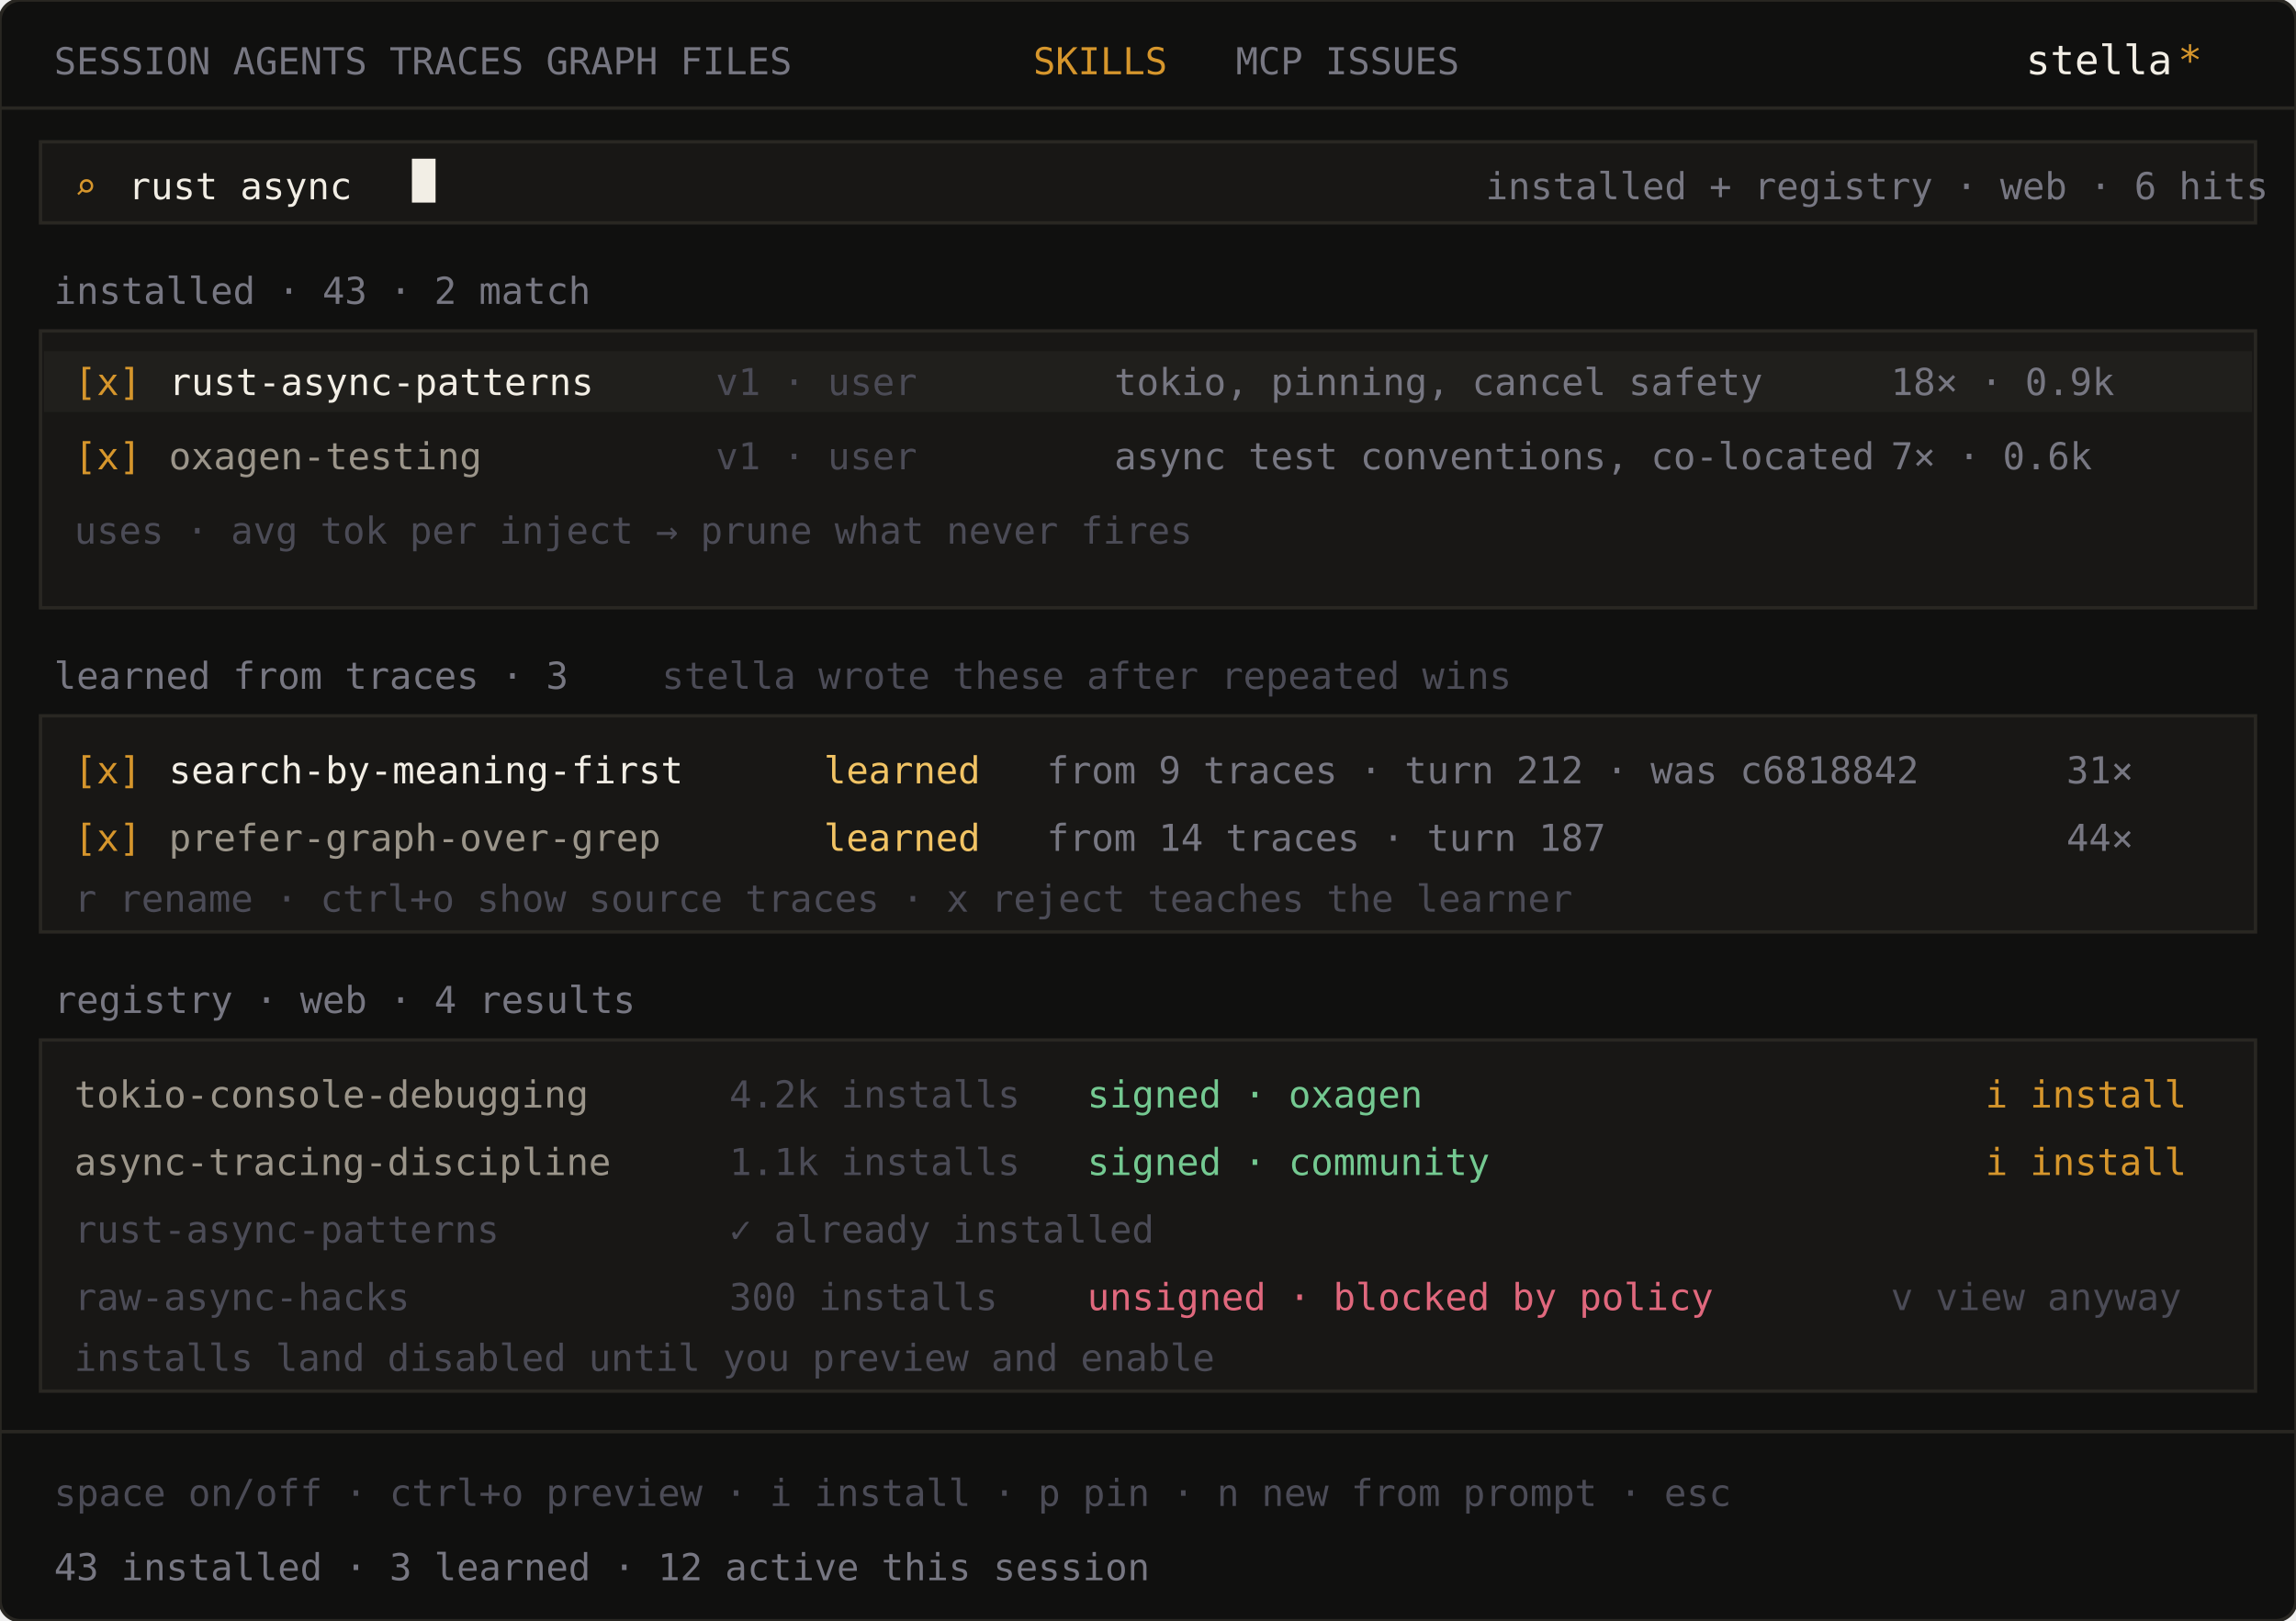
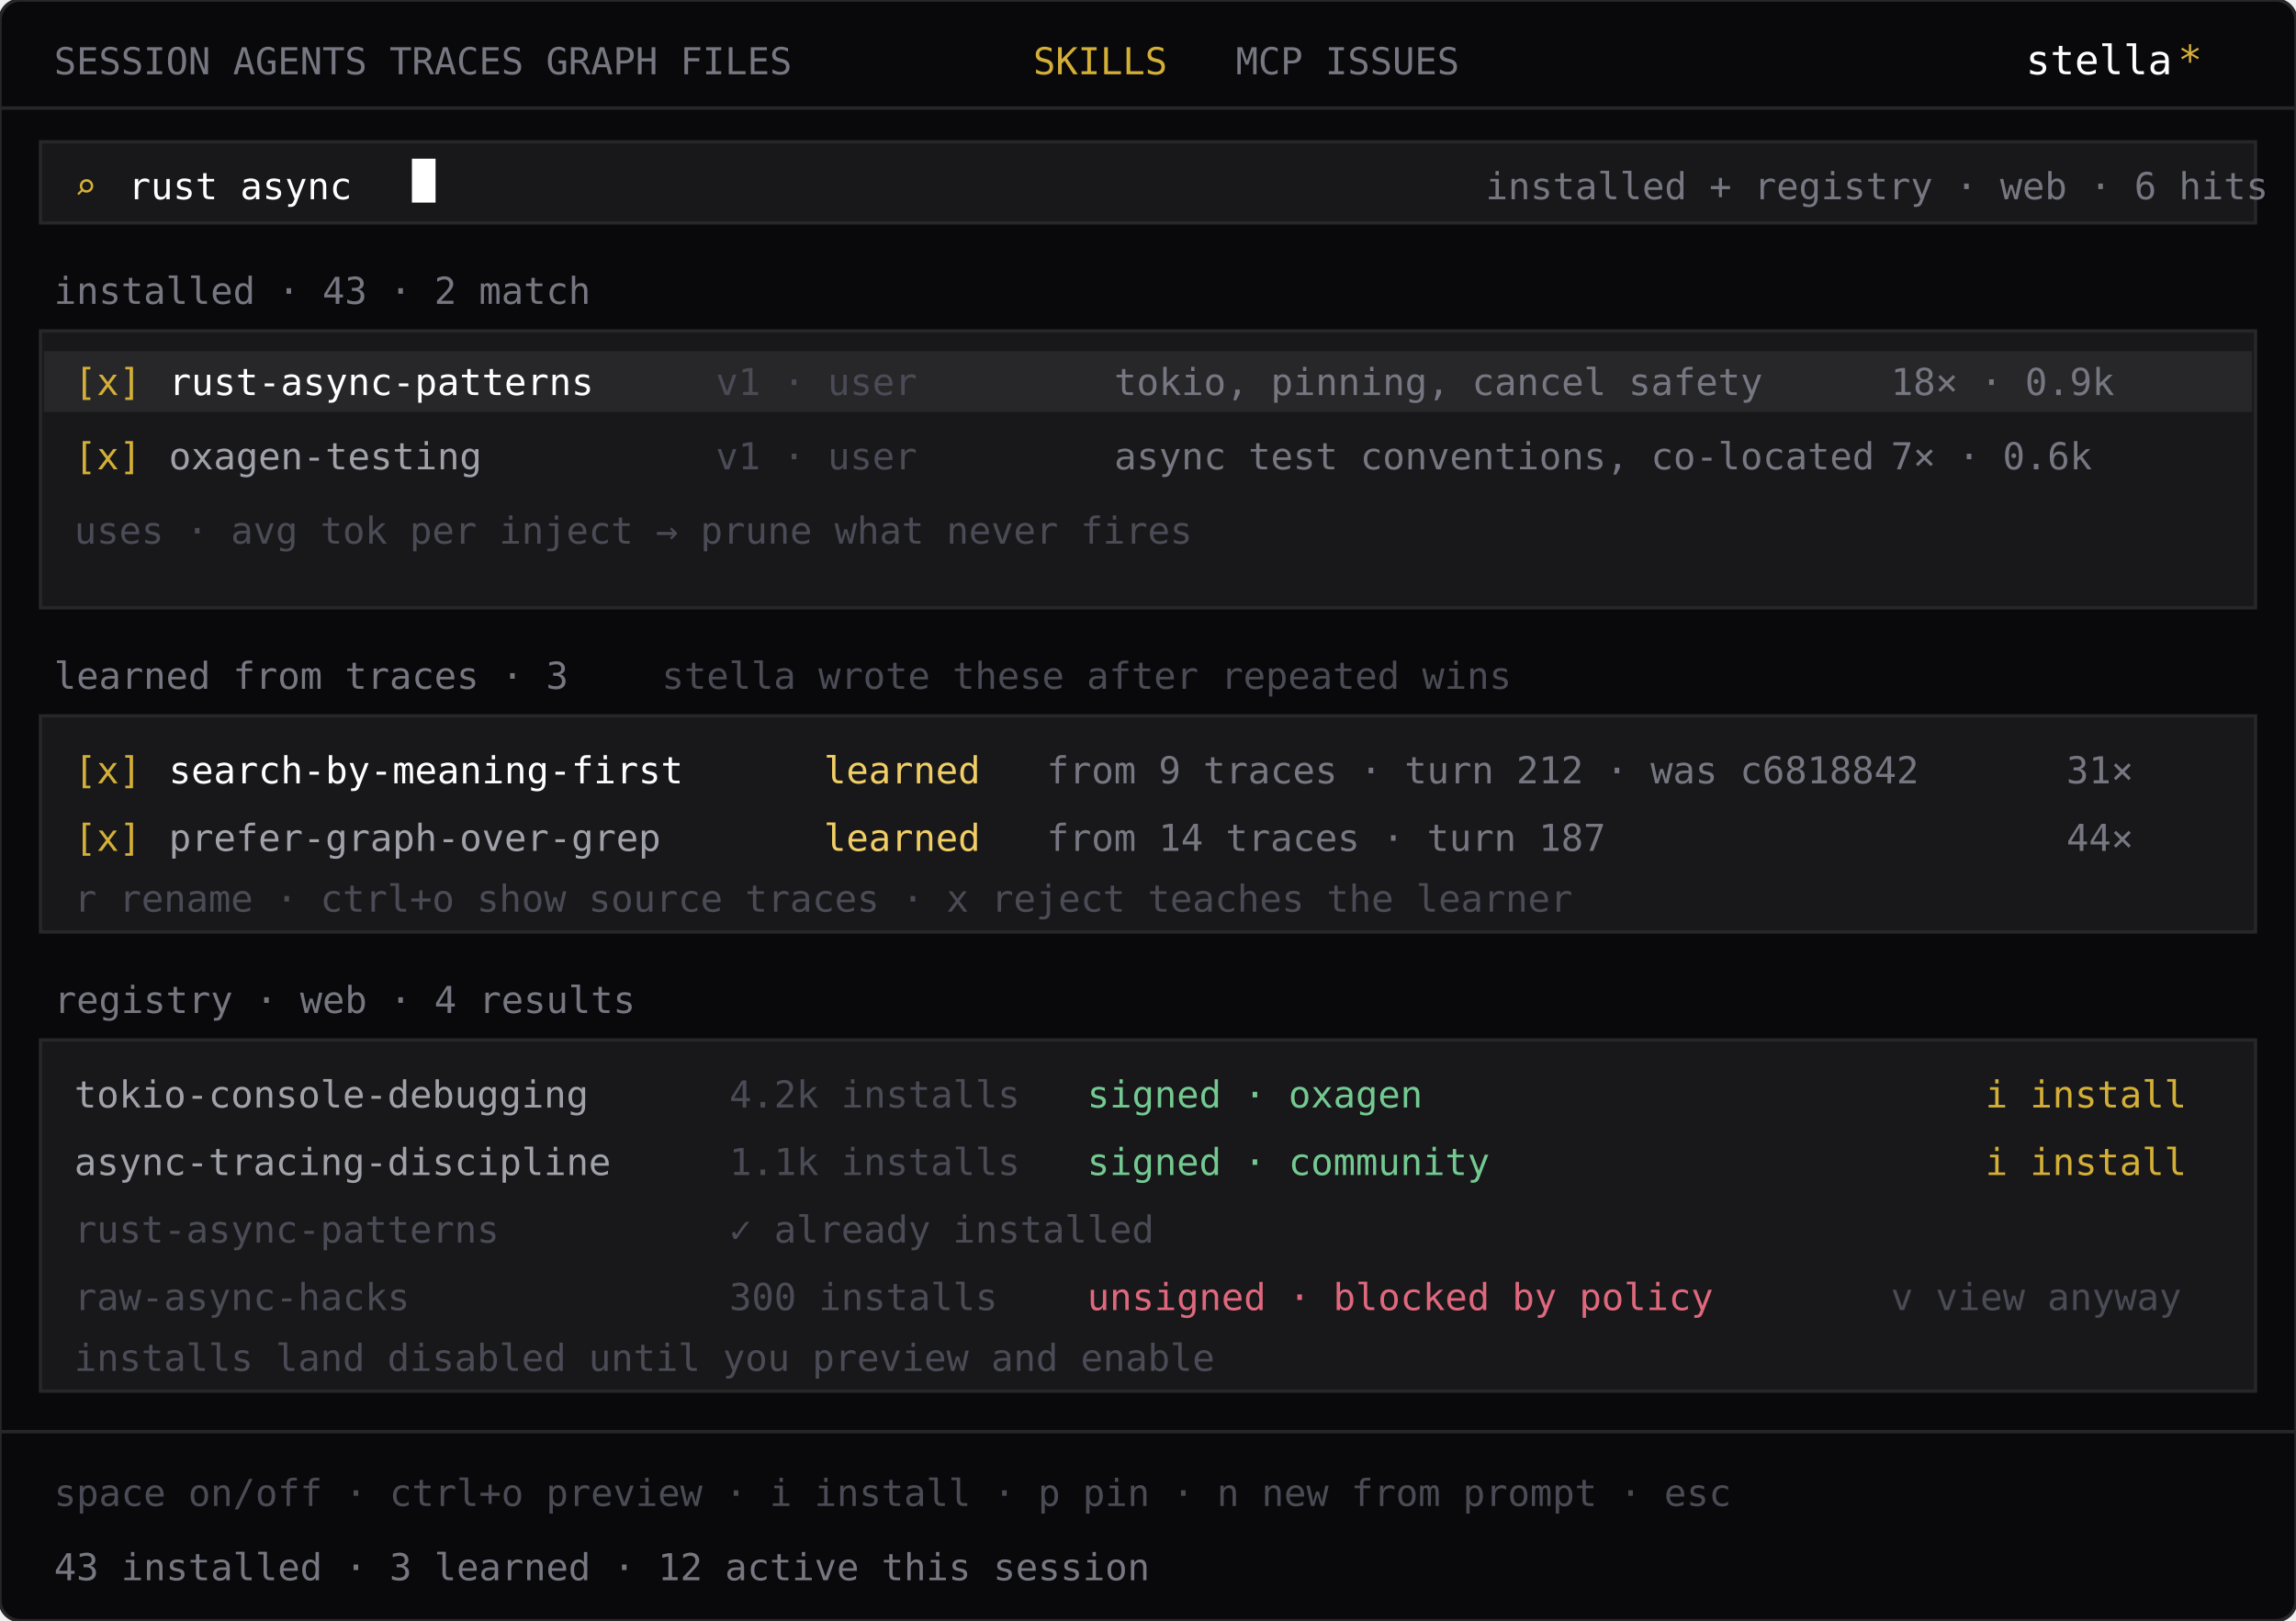
<svg xmlns="http://www.w3.org/2000/svg" viewBox="0 0 680 480" width="680" height="480" font-family="DejaVu Sans Mono, JetBrains Mono, monospace">
-   <rect x="0" y="0" width="680" height="480" rx="6" fill="#10100F" stroke="#292722" stroke-width="1" />
+   <rect x="0" y="0" width="680" height="480" rx="6" fill="#09090B" stroke="#27272A" stroke-width="1" />
  <text x="16" y="22" font-size="11" fill="#777782">SESSION  AGENTS  TRACES  GRAPH  FILES</text>
-   <text x="306" y="22" font-size="11" fill="#D6962C" font-weight="500">SKILLS</text>
+   <text x="306" y="22" font-size="11" fill="#D4AF37" font-weight="500">SKILLS</text>
  <text x="366" y="22" font-size="11" fill="#777782">MCP  ISSUES</text>
-   <text x="600" y="22" font-size="12" fill="#F2EEE5" font-weight="500">stella</text>
-   <text x="645" y="22" font-size="12" fill="#D6962C" font-weight="500">*</text>
-   <line x1="0" y1="32" x2="680" y2="32" stroke="#292722" stroke-width="1" />
-   <rect x="12" y="42" width="656" height="24" fill="#181715" stroke="#292722" stroke-width="1" />
-   <text x="22" y="59" font-size="11" fill="#D6962C">⌕</text>
-   <text x="38" y="59" font-size="11" fill="#F2EEE5">rust async</text>
-   <rect x="122" y="47" width="7" height="13" fill="#F2EEE5" />
+   <text x="600" y="22" font-size="12" fill="#FFFFFF" font-weight="500">stella</text>
+   <text x="645" y="22" font-size="12" fill="#D4AF37" font-weight="500">*</text>
+   <line x1="0" y1="32" x2="680" y2="32" stroke="#27272A" stroke-width="1" />
+   <rect x="12" y="42" width="656" height="24" fill="#18181B" stroke="#27272A" stroke-width="1" />
+   <text x="22" y="59" font-size="11" fill="#D4AF37">⌕</text>
+   <text x="38" y="59" font-size="11" fill="#FFFFFF">rust async</text>
+   <rect x="122" y="47" width="7" height="13" fill="#FFFFFF" />
  <text x="440" y="59" font-size="11" fill="#777782">installed + registry · web · 6 hits</text>
  <text x="16" y="90" font-size="11" fill="#777782">installed · 43 · 2 match</text>
-   <rect x="12" y="98" width="656" height="82" fill="#181715" stroke="#292722" stroke-width="1" />
-   <rect x="13" y="104" width="654" height="18" fill="#201F1C" />
-   <text x="22" y="117" font-size="11" fill="#D6962C">[x]</text>
-   <text x="50" y="117" font-size="11" fill="#F2EEE5">rust-async-patterns</text>
+   <rect x="12" y="98" width="656" height="82" fill="#18181B" stroke="#27272A" stroke-width="1" />
+   <rect x="13" y="104" width="654" height="18" fill="#27272A" />
+   <text x="22" y="117" font-size="11" fill="#D4AF37">[x]</text>
+   <text x="50" y="117" font-size="11" fill="#FFFFFF">rust-async-patterns</text>
  <text x="212" y="117" font-size="11" fill="#4B4B56">v1 · user</text>
  <text x="330" y="117" font-size="11" fill="#777782">tokio, pinning, cancel safety</text>
  <text x="560" y="117" font-size="11" fill="#777782">18× · 0.9k</text>
-   <text x="22" y="139" font-size="11" fill="#D6962C">[x]</text>
-   <text x="50" y="139" font-size="11" fill="#9B958A">oxagen-testing</text>
+   <text x="22" y="139" font-size="11" fill="#D4AF37">[x]</text>
+   <text x="50" y="139" font-size="11" fill="#A1A1AA">oxagen-testing</text>
  <text x="212" y="139" font-size="11" fill="#4B4B56">v1 · user</text>
  <text x="330" y="139" font-size="11" fill="#777782">async test conventions, co-located</text>
  <text x="560" y="139" font-size="11" fill="#777782">7× · 0.6k</text>
  <text x="22" y="161" font-size="11" fill="#4B4B56">uses · avg tok per inject → prune what never fires</text>
  <text x="16" y="204" font-size="11" fill="#777782">learned from traces · 3</text>
  <text x="196" y="204" font-size="11" fill="#4B4B56">stella wrote these after repeated wins</text>
-   <rect x="12" y="212" width="656" height="64" fill="#181715" stroke="#292722" stroke-width="1" />
-   <text x="22" y="232" font-size="11" fill="#D6962C">[x]</text>
-   <text x="50" y="232" font-size="11" fill="#F2EEE5">search-by-meaning-first</text>
-   <text x="244" y="232" font-size="11" fill="#F1C364">learned</text>
+   <rect x="12" y="212" width="656" height="64" fill="#18181B" stroke="#27272A" stroke-width="1" />
+   <text x="22" y="232" font-size="11" fill="#D4AF37">[x]</text>
+   <text x="50" y="232" font-size="11" fill="#FFFFFF">search-by-meaning-first</text>
+   <text x="244" y="232" font-size="11" fill="#F1CE65">learned</text>
  <text x="310" y="232" font-size="11" fill="#777782">from 9 traces · turn 212 · was c6818842</text>
  <text x="612" y="232" font-size="11" fill="#777782">31×</text>
-   <text x="22" y="252" font-size="11" fill="#D6962C">[x]</text>
-   <text x="50" y="252" font-size="11" fill="#9B958A">prefer-graph-over-grep</text>
-   <text x="244" y="252" font-size="11" fill="#F1C364">learned</text>
+   <text x="22" y="252" font-size="11" fill="#D4AF37">[x]</text>
+   <text x="50" y="252" font-size="11" fill="#A1A1AA">prefer-graph-over-grep</text>
+   <text x="244" y="252" font-size="11" fill="#F1CE65">learned</text>
  <text x="310" y="252" font-size="11" fill="#777782">from 14 traces · turn 187</text>
  <text x="612" y="252" font-size="11" fill="#777782">44×</text>
  <text x="22" y="270" font-size="11" fill="#4B4B56">r rename · ctrl+o show source traces · x reject teaches the learner</text>
  <text x="16" y="300" font-size="11" fill="#777782">registry · web · 4 results</text>
-   <rect x="12" y="308" width="656" height="104" fill="#181715" stroke="#292722" stroke-width="1" />
-   <text x="22" y="328" font-size="11" fill="#9B958A">tokio-console-debugging</text>
+   <rect x="12" y="308" width="656" height="104" fill="#18181B" stroke="#27272A" stroke-width="1" />
+   <text x="22" y="328" font-size="11" fill="#A1A1AA">tokio-console-debugging</text>
  <text x="216" y="328" font-size="11" fill="#4B4B56">4.2k installs</text>
  <text x="322" y="328" font-size="11" fill="#74C991">signed · oxagen</text>
-   <text x="588" y="328" font-size="11" fill="#D6962C">i install</text>
-   <text x="22" y="348" font-size="11" fill="#9B958A">async-tracing-discipline</text>
+   <text x="588" y="328" font-size="11" fill="#D4AF37">i install</text>
+   <text x="22" y="348" font-size="11" fill="#A1A1AA">async-tracing-discipline</text>
  <text x="216" y="348" font-size="11" fill="#4B4B56">1.1k installs</text>
  <text x="322" y="348" font-size="11" fill="#74C991">signed · community</text>
-   <text x="588" y="348" font-size="11" fill="#D6962C">i install</text>
+   <text x="588" y="348" font-size="11" fill="#D4AF37">i install</text>
  <text x="22" y="368" font-size="11" fill="#4B4B56">rust-async-patterns</text>
  <text x="216" y="368" font-size="11" fill="#4B4B56">✓ already installed</text>
  <text x="22" y="388" font-size="11" fill="#4B4B56">raw-async-hacks</text>
  <text x="216" y="388" font-size="11" fill="#4B4B56">300 installs</text>
  <text x="322" y="388" font-size="11" fill="#E0687D">unsigned · blocked by policy</text>
  <text x="560" y="388" font-size="11" fill="#4B4B56">v view anyway</text>
  <text x="22" y="406" font-size="11" fill="#4B4B56">installs land disabled until you preview and enable</text>
-   <line x1="0" y1="424" x2="680" y2="424" stroke="#292722" stroke-width="1" />
+   <line x1="0" y1="424" x2="680" y2="424" stroke="#27272A" stroke-width="1" />
  <text x="16" y="446" font-size="11" fill="#4B4B56">space on/off · ctrl+o preview · i install · p pin · n new from prompt · esc</text>
  <text x="16" y="468" font-size="11" fill="#777782">43 installed · 3 learned · 12 active this session</text>
</svg>
